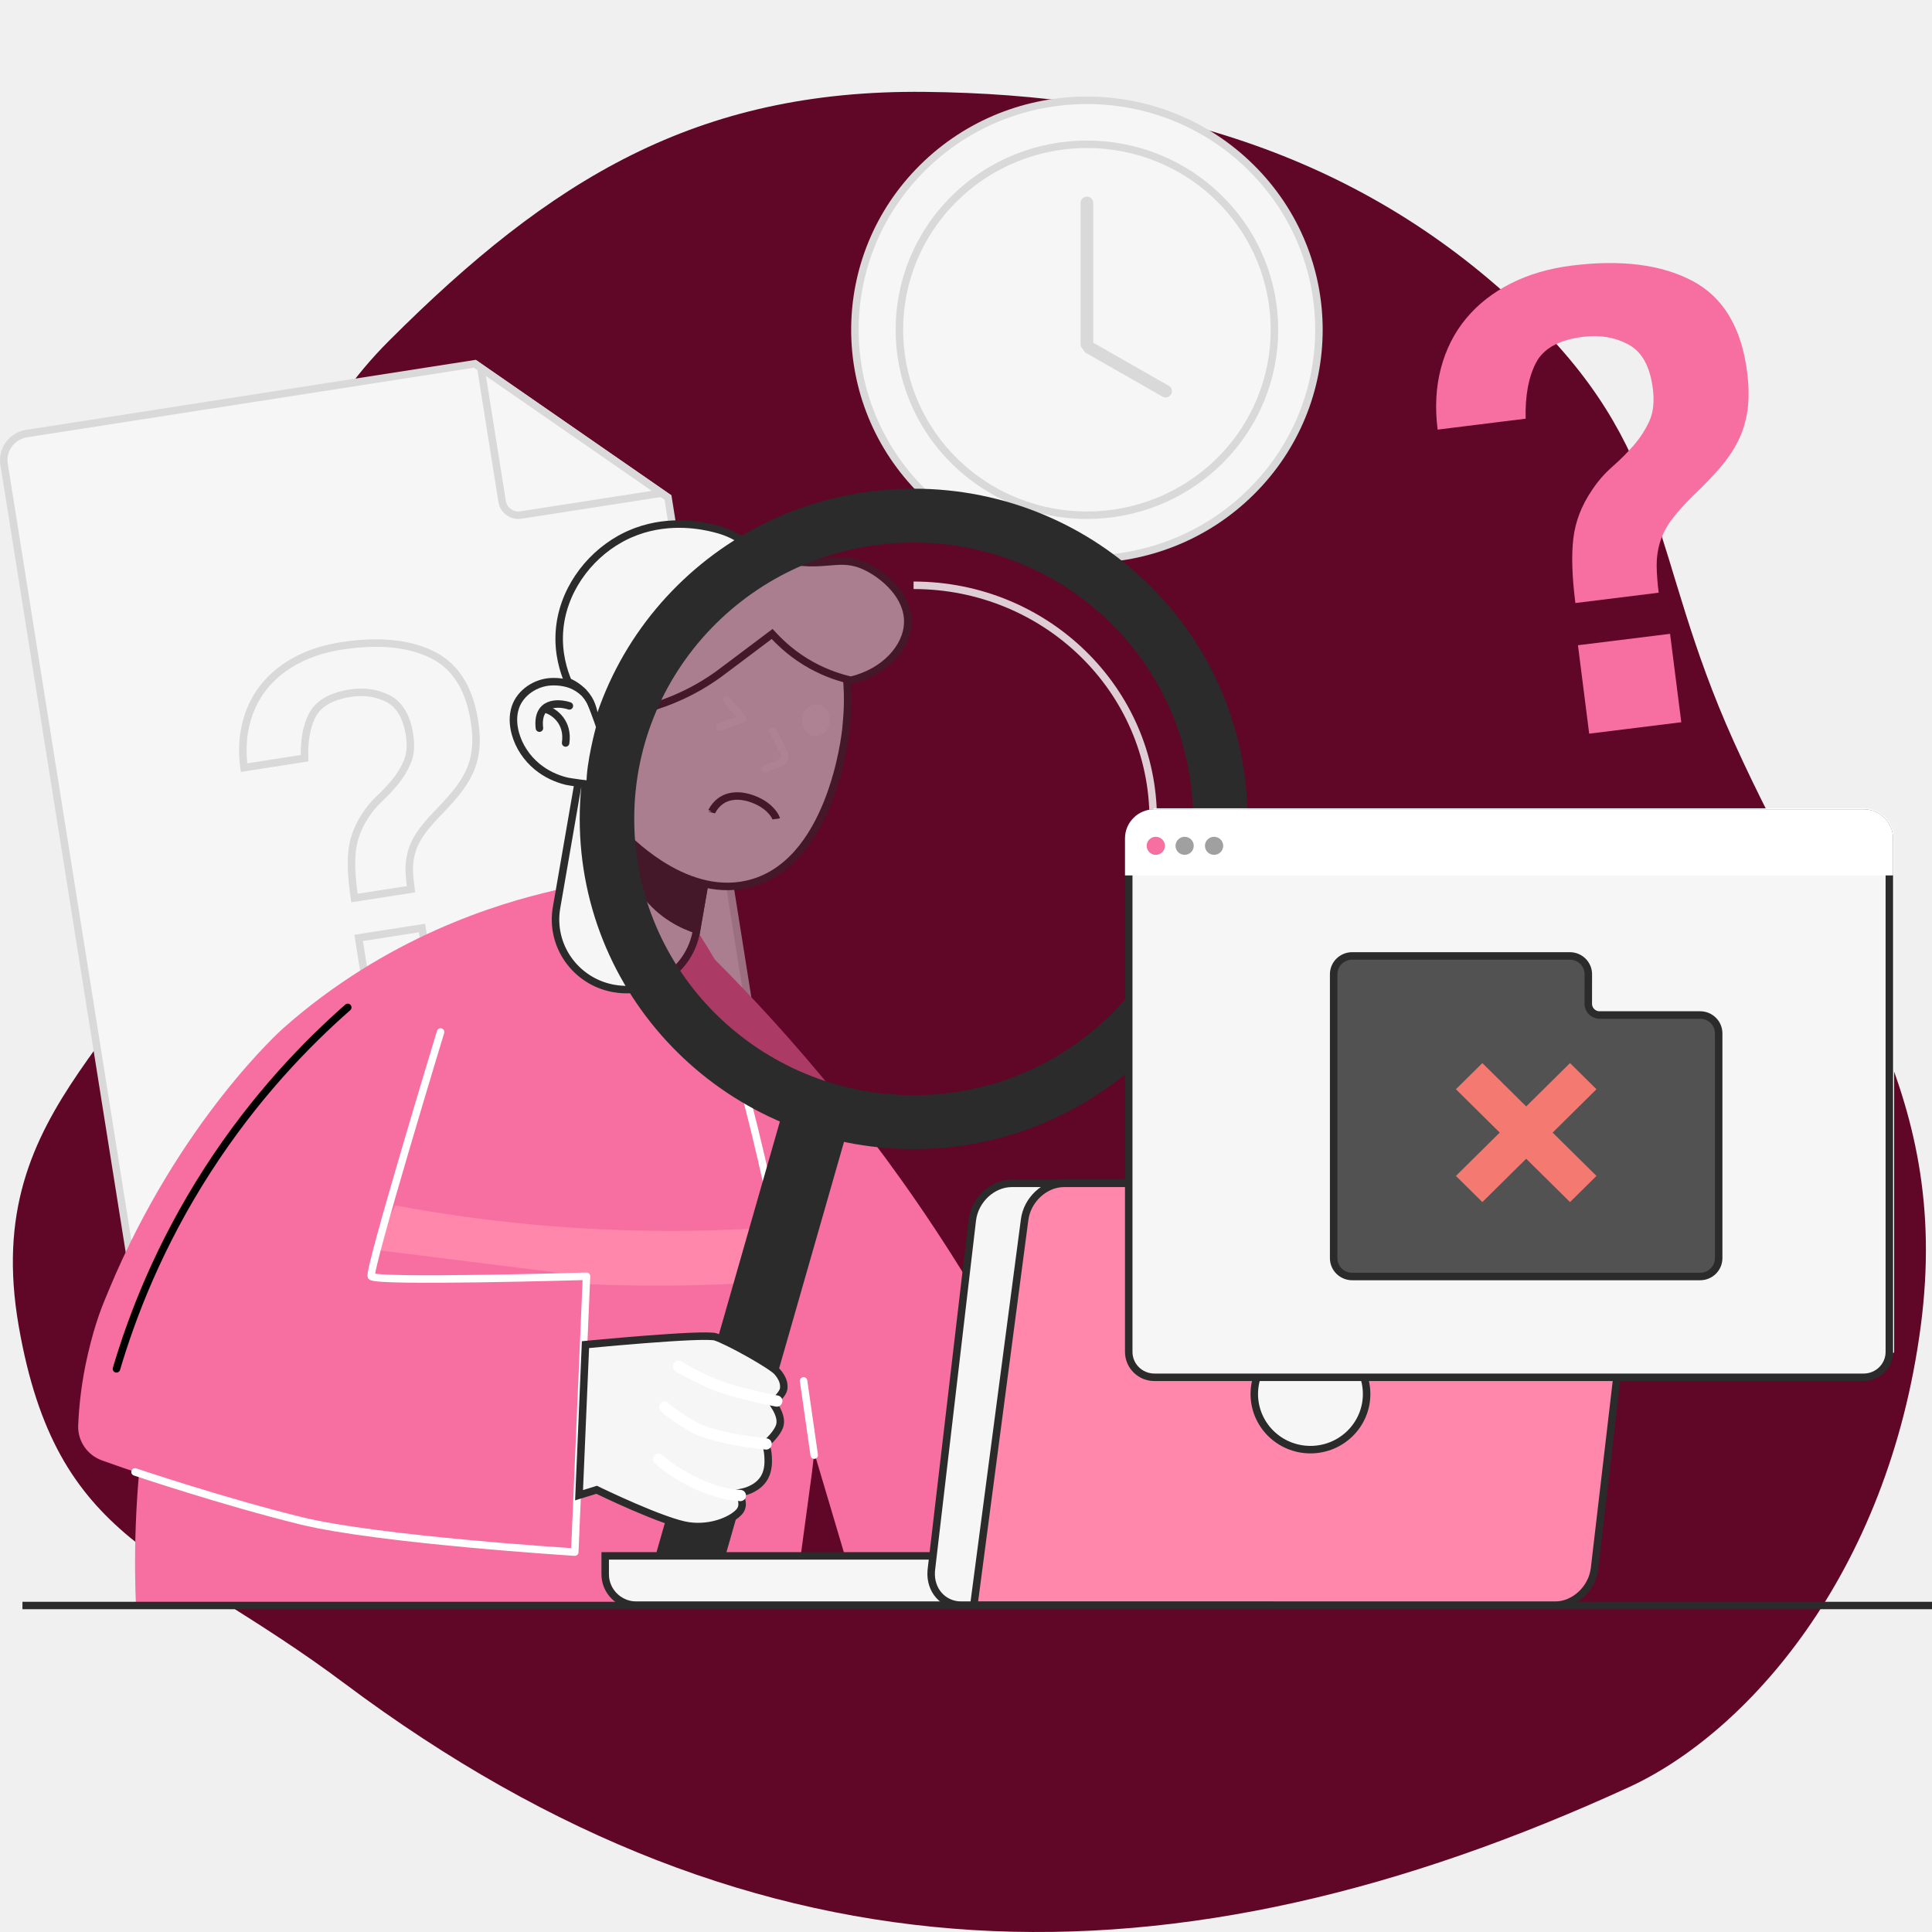
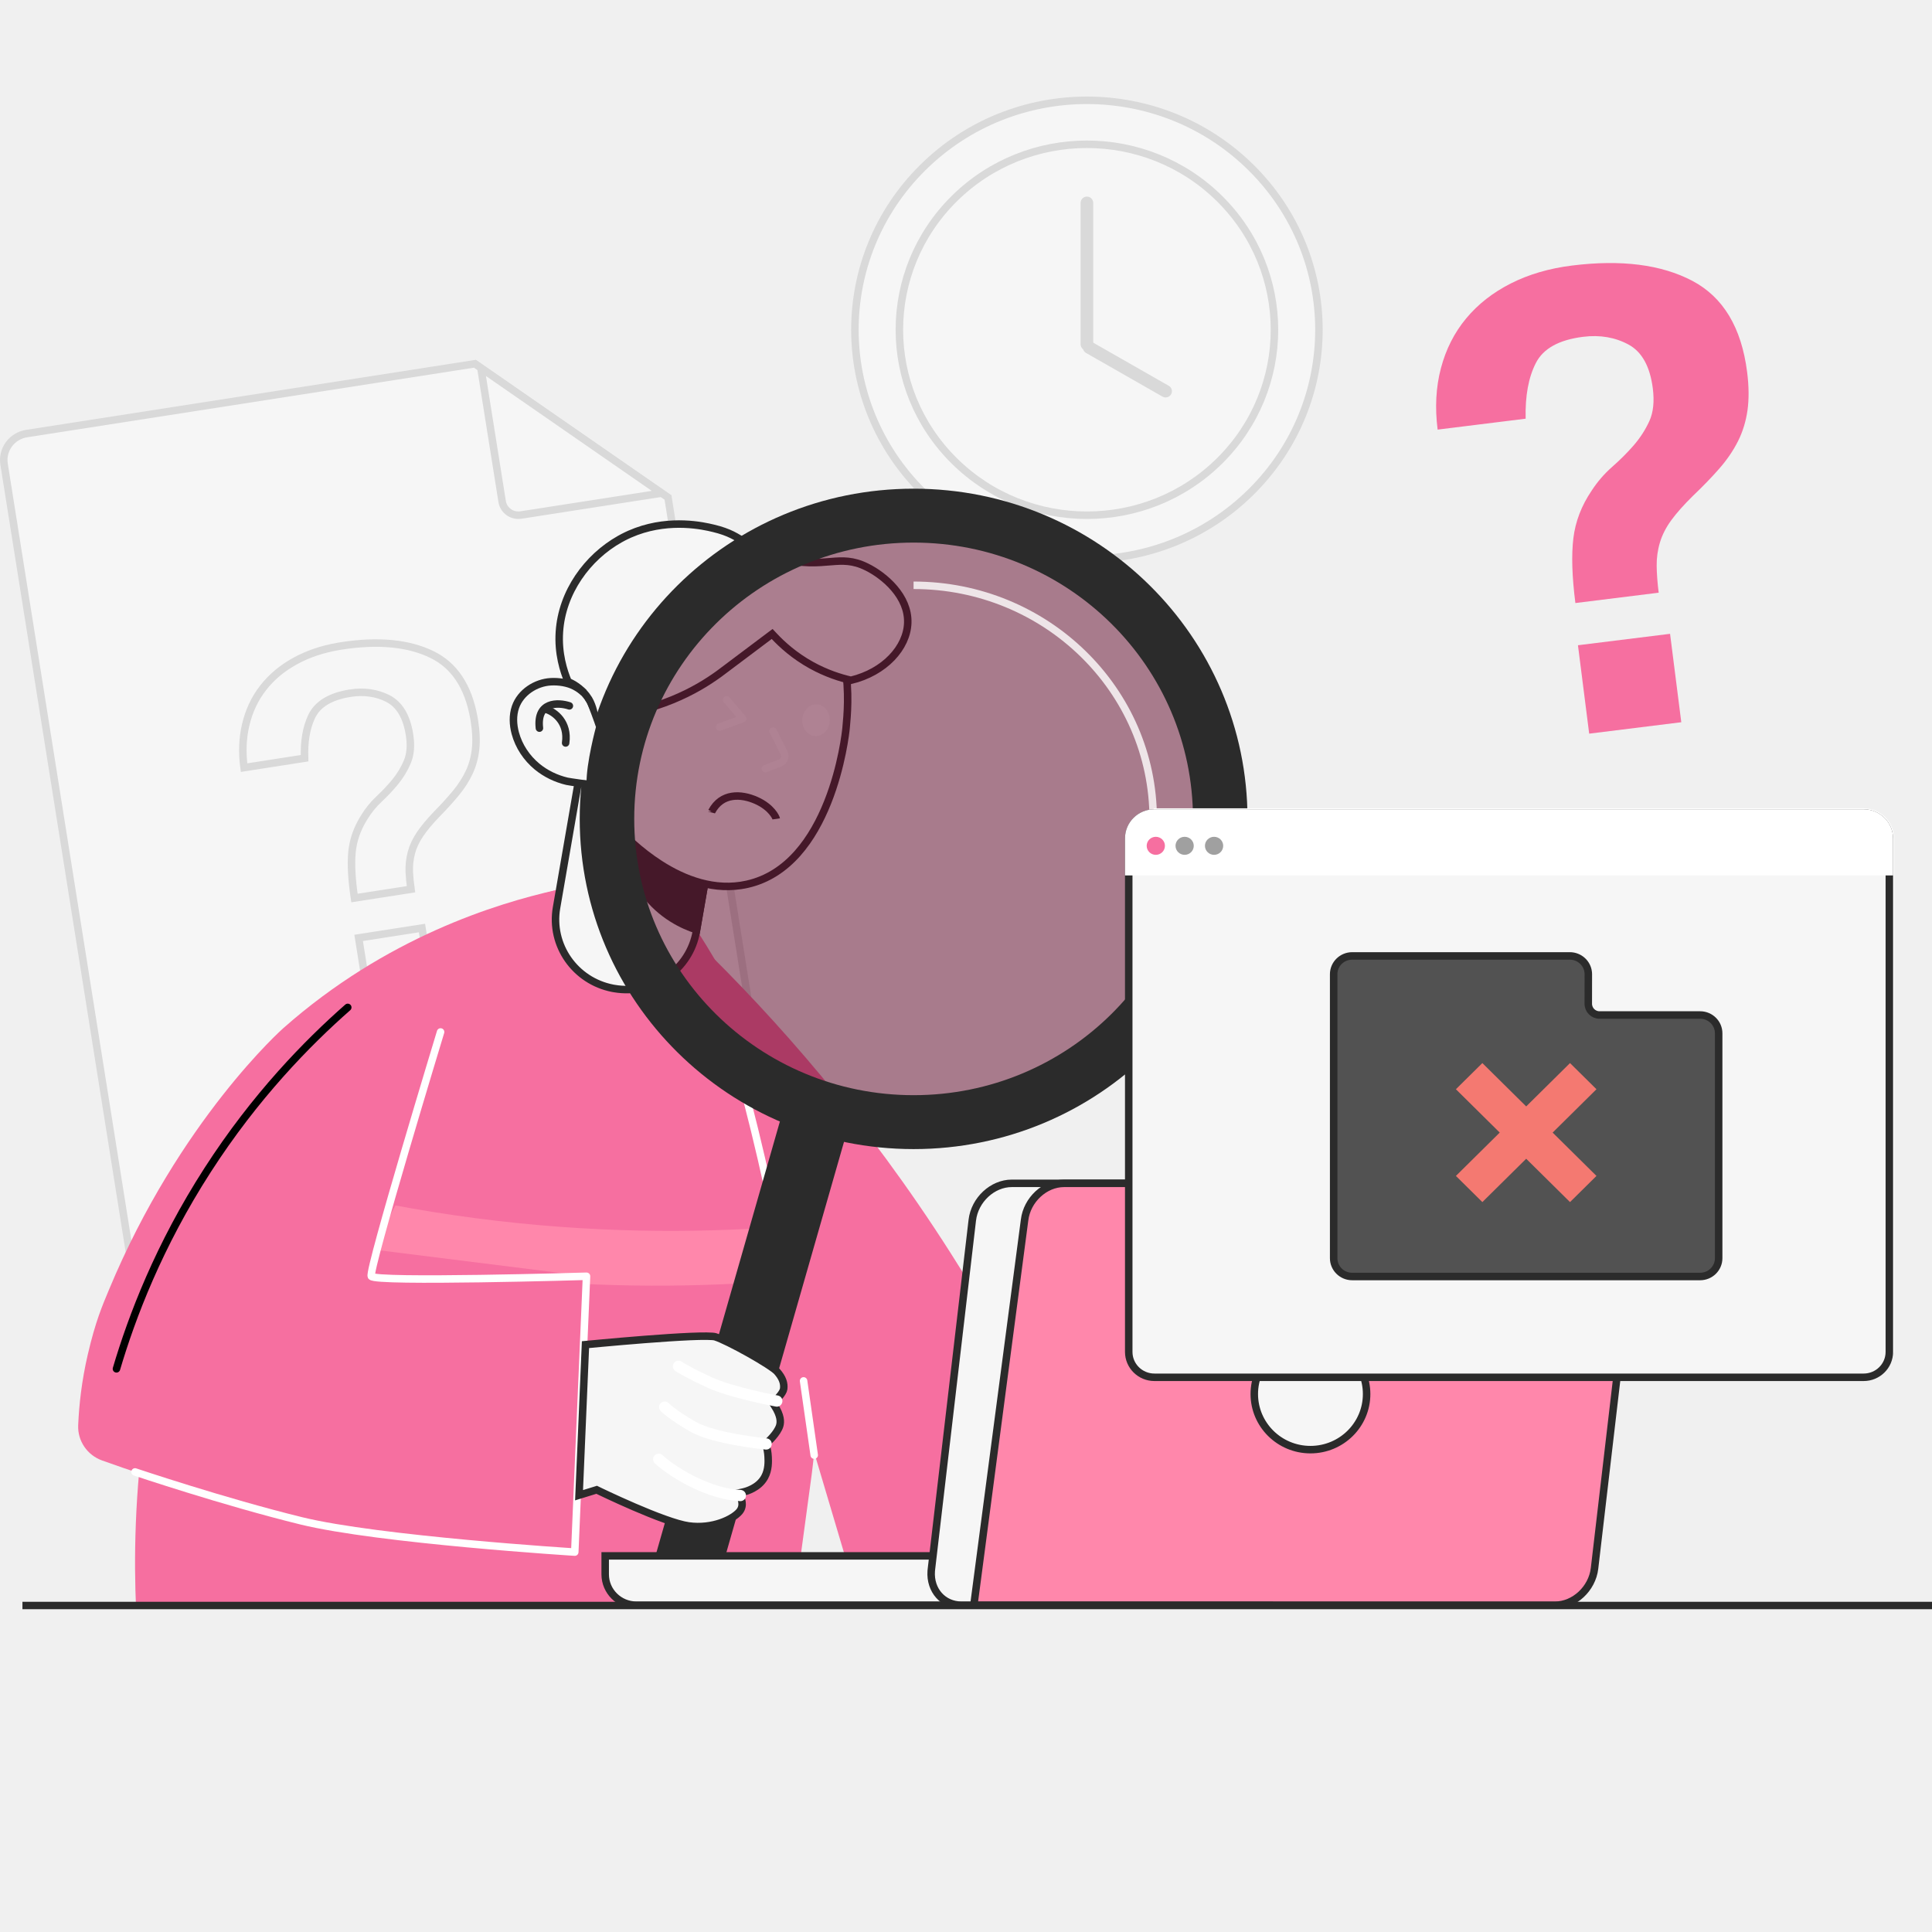
<svg xmlns="http://www.w3.org/2000/svg" width="300" height="300" viewBox="0 0 300 300" fill="none">
  <g id="Illustration">
    <g id="Frame 888">
      <g id="Frame 887">
-         <rect x="-15.5" y="-363.5" width="331" height="995" stroke="#ECECEC" />
        <g id="invalable-file_flat">
-           <rect x="-15.5" y="-331.5" width="331" height="963" rx="4.5" stroke="#9747FF" stroke-dasharray="10 5" />
          <g id="Theme=Dark">
-             <path id="Vector" fill-rule="evenodd" clip-rule="evenodd" d="M143.602 14.266C178.936 14.628 210.446 23.589 236.045 47.677C259.669 69.907 255.916 85.616 269.186 115.074C284.622 149.339 303.147 168.692 298.256 205.891C293.163 244.628 271.14 269.163 252.907 277.524C182.557 309.784 118.114 309.762 53.485 261.394C26.037 240.853 8.811 239.882 2.902 205.891C-3.217 170.689 23.3 161.455 34.88 129.476C45.969 98.848 37.322 75.986 60.461 52.862C85.45 27.89 108.079 13.901 143.602 14.266Z" fill="#600627" />
            <g id="Group 11">
              <path id="Vector_2" d="M143.302 26.011C157.371 12.097 180.183 12.097 194.252 26.011C208.321 39.925 208.321 62.485 194.252 76.399C180.183 90.313 157.371 90.313 143.302 76.399C129.232 62.485 129.232 39.925 143.302 26.011Z" fill="#F6F6F6" stroke="#D9D9D9" stroke-width="1.163" />
              <path id="Vector_3" d="M148.184 30.84C159.557 19.593 177.997 19.593 189.369 30.84C200.742 42.087 200.742 60.323 189.369 71.57C177.997 82.817 159.557 82.817 148.184 71.57C136.812 60.323 136.812 42.087 148.184 30.84Z" fill="#F6F6F6" stroke="#D9D9D9" stroke-width="1.163" />
              <path id="Vector_4" d="M169.752 53.456V31.505C169.752 30.965 169.313 30.526 168.773 30.526C168.232 30.526 167.794 30.965 167.794 31.505V53.456C167.794 53.996 168.232 54.435 168.773 54.435C169.313 54.435 169.752 53.996 169.752 53.456Z" fill="#D9D9D9" />
              <path id="Vector_5" d="M181.491 59.91L169.614 53.129C169.149 52.863 168.552 53.023 168.282 53.486C168.011 53.949 168.17 54.539 168.635 54.805L180.512 61.587C180.978 61.853 181.574 61.693 181.845 61.23C182.115 60.767 181.957 60.176 181.491 59.91Z" fill="#D9D9D9" />
            </g>
            <path id="Vector_6" d="M103.728 77.254L120.205 180.774C120.555 182.97 119.099 185.036 116.916 185.49L116.703 185.529L25.22 199.771C22.983 200.119 20.898 198.669 20.441 196.521L20.402 196.311L0.634 72.081V72.08C0.273 69.814 1.835 67.685 4.136 67.325L73.74 56.484L103.728 77.254Z" fill="#F6F6F6" stroke="#D9D9D9" stroke-width="1.163" />
            <path id="Vector_7" d="M102.735 76.573L81.559 79.87V79.864L80.888 79.968C79.579 80.173 78.354 79.356 78.025 78.125L77.972 77.874L74.669 57.133L102.735 76.573Z" fill="#F6F6F6" stroke="#D9D9D9" stroke-width="1.163" />
            <path id="Vector_8" d="M67.021 153.493L57.186 155.026L55.689 145.635L65.524 144.103L67.021 153.493ZM52.97 100.302C58.758 99.398 63.439 99.869 67.063 101.63C70.499 103.3 72.696 106.524 73.581 111.434L73.662 111.914C73.927 113.595 73.986 115.069 73.844 116.349C73.701 117.635 73.375 118.819 72.863 119.911C72.344 121.019 71.658 122.097 70.805 123.132C69.935 124.187 68.929 125.293 67.786 126.451L67.778 126.459C66.72 127.57 65.863 128.589 65.234 129.52C64.598 130.459 64.14 131.419 63.879 132.407C63.622 133.38 63.516 134.381 63.554 135.387V135.391C63.59 136.213 63.68 137.112 63.818 138.081L55.041 139.445C54.611 136.565 54.487 134.223 54.649 132.403C54.818 130.495 55.453 128.661 56.561 126.91L56.566 126.902C57.202 125.855 57.959 124.918 58.837 124.096C59.773 123.22 60.624 122.314 61.388 121.386L61.391 121.383C62.163 120.428 62.791 119.395 63.255 118.284C63.751 117.099 63.844 115.672 63.584 114.047C63.149 111.326 62.06 109.386 60.195 108.451C58.445 107.575 56.498 107.31 54.386 107.636L54.385 107.637C51.419 108.102 49.341 109.261 48.39 111.263C47.558 113.013 47.203 115.18 47.292 117.735L37.895 119.198C37.58 116.853 37.664 114.664 38.134 112.629C38.643 110.425 39.548 108.491 40.859 106.809L40.861 106.807C42.166 105.123 43.846 103.724 45.904 102.604C47.831 101.555 50.022 100.813 52.476 100.384L52.97 100.302Z" fill="#F6F6F6" stroke="#D9D9D9" stroke-width="1.163" />
            <path id="Vector_9" d="M108.3 146.34C120.409 158.111 134.497 173.994 147.581 194.523C156.686 208.801 163.435 222.388 168.475 234.342C156.864 239.51 145.26 244.677 133.65 249.838L103.808 149.403L108.293 146.34H108.3Z" fill="#F66FA0" />
            <path id="Vector_10" d="M86.303 138.223L108.627 145.122C114.742 154.718 118.28 163.215 120.352 169.122C130.012 196.649 126.915 221.839 126.04 228.956C126.04 228.956 126.025 229.076 123.214 249.838H21.131C20.796 242.312 20.86 231.906 22.654 219.706C24.783 205.231 26.762 191.799 35.617 177.042C39.219 171.044 51.741 151.839 75.76 141.792C80.045 139.997 83.747 138.892 86.303 138.223Z" fill="#F66FA0" />
            <path id="Vector_11" d="M33.788 180.253C46.217 184.195 62.035 188.067 80.636 189.947C97.956 191.7 113.233 191.285 125.605 190.137C125.961 193.024 123.861 195.776 124.217 198.663C110.998 199.726 97.736 200.183 80.145 198.663C60.44 196.959 43.377 193.376 29.509 189.525C30.933 186.434 32.364 183.343 33.788 180.253Z" fill="#FF87AB" />
            <path id="Vector_12" d="M112.247 120.866L108.133 144.615C107.106 150.538 101.417 154.522 95.412 153.504L95.135 153.457C89.287 152.315 85.41 146.771 86.42 140.941L90.535 117.188L112.247 120.866Z" fill="#F6F6F6" stroke="#2B2B2B" stroke-width="1.163" />
            <path id="Vector_13" d="M109.887 137.913L96.347 127.776C96.269 129.078 96.063 135.189 100.633 140.23C103.552 143.447 107.011 144.665 108.62 145.123L109.88 137.913H109.887Z" fill="#2B2B2B" />
            <path id="Vector_14" d="M108.931 85.63C110.103 85.561 118.349 85.23 124.829 91.152C132.758 98.398 131.742 109.251 131.377 113.062C131.326 113.599 130.745 118.974 128.516 124.573C126.278 130.196 122.451 135.869 116.004 137.31C110.979 138.434 106.22 136.576 102.494 134.184C99.24 132.096 96.837 129.641 95.827 128.555L95.481 128.179C88.122 120.08 88.202 110.427 88.251 108.607L88.27 107.863C88.387 104.662 88.894 98.679 93.4 93.353L93.888 92.797C99.807 86.277 107.702 85.698 108.93 85.63H108.931Z" fill="#F6F6F6" stroke="#2B2B2B" stroke-width="1.163" />
            <path id="Vector_15" d="M124.577 111.74C124.509 113.099 125.404 114.246 126.582 114.299C127.761 114.352 128.773 113.293 128.841 111.934C128.909 110.575 128.014 109.427 126.835 109.374C125.657 109.322 124.645 110.381 124.577 111.74Z" fill="white" />
            <path id="Vector_16" d="M120.039 113.512L121.733 116.87C122.046 117.489 121.754 118.236 121.106 118.489L118.85 119.362" stroke="white" stroke-width="1.163" stroke-linecap="round" stroke-linejoin="round" />
            <path id="Vector_17" d="M112.834 108.669L115.319 111.597L111.759 112.893" stroke="white" stroke-width="1.163" stroke-linecap="round" stroke-linejoin="round" />
            <path id="Vector_18" d="M110.507 126.022V126.029C112.066 123.072 115.104 123.252 117.439 124.294C119.817 125.357 120.508 126.951 120.537 127.155" stroke="#2B2B2B" stroke-width="1.163" />
            <path id="Vector_19" d="M96.751 83.438C102.231 80.585 107.696 81.37 110.004 81.858L110.791 82.038C113.257 82.627 114.422 83.4 115.672 84.224C116.969 85.079 118.345 85.979 121.167 86.71C124.659 87.612 126.97 87.377 128.939 87.215C130.87 87.056 132.425 86.973 134.588 88.041H134.589C135.946 88.709 137.585 89.853 138.862 91.354C140.137 92.853 141.018 94.67 140.956 96.704C140.84 100.546 137.355 104.381 132.13 105.634C130.51 105.263 128.333 104.585 125.986 103.288C123.334 101.818 121.459 100.101 120.256 98.823L119.899 98.443L119.483 98.755C115.671 101.62 113.7 103.101 112.681 103.865C112.172 104.247 111.9 104.449 111.757 104.556C111.685 104.61 111.646 104.639 111.624 104.655C111.614 104.663 111.608 104.667 111.605 104.669C108.121 107.179 102.3 110.524 92.364 111.561C92.245 110.703 91.958 109.227 91.131 108.128H91.13C90.129 106.791 88.897 106.14 88.211 105.851C87.513 104.197 86.645 101.474 86.862 98.132V98.131C87.261 91.955 91.197 86.542 96.258 83.705L96.751 83.438Z" fill="#F6F6F6" stroke="#2B2B2B" stroke-width="1.163" />
            <path id="Vector_20" d="M86.303 138.223C77.127 140.293 59.971 145.517 43.989 159.654C43.989 159.654 27.879 173.903 16.895 200.332C15.92 202.676 14.831 205.147 13.628 210.343C12.695 214.37 12.275 218.087 12.14 221.325C12.04 223.747 13.549 225.958 15.856 226.782C17.885 227.507 20.212 228.316 22.797 229.175C27.587 230.752 38.209 235.054 50.239 236.708C75.333 240.151 89.257 241.01 89.257 241.01L91.08 198.177L57.913 194.024L86.303 138.216V138.223Z" fill="#F66FA0" />
            <path id="Vector_21" d="M113.105 160.245C117.27 174.656 119.854 186.716 121.484 195.509" stroke="white" stroke-width="1.163" stroke-linecap="round" stroke-linejoin="round" />
            <g id="Group 8">
              <path id="Vector_22" d="M132.213 173.275L122.158 170.457L100.221 247.025L110.275 249.842L132.213 173.275Z" fill="#2B2B2B" />
              <path id="Vector_23" opacity="0.5" d="M142.389 173.566C167.728 173.566 188.269 153.251 188.269 128.192C188.269 103.132 167.728 82.818 142.389 82.818C117.05 82.818 96.508 103.132 96.508 128.192C96.508 153.251 117.05 173.566 142.389 173.566Z" fill="#600627" />
              <path id="Vector_24" d="M179.068 127.175C179.068 107.131 162.408 90.883 141.858 90.883" stroke="white" stroke-opacity="0.8" stroke-width="1.163" />
              <path id="Vector_25" d="M141.865 75.883C113.233 75.883 90.019 98.841 90.019 127.156C90.019 155.472 113.233 178.43 141.865 178.43C170.496 178.43 193.711 155.472 193.711 127.156C193.711 98.841 170.496 75.883 141.865 75.883ZM141.865 170.059C117.903 170.059 98.483 150.853 98.483 127.156C98.483 103.459 117.903 84.253 141.865 84.253C165.827 84.253 185.246 103.459 185.246 127.156C185.246 150.853 165.827 170.059 141.865 170.059Z" fill="#2B2B2B" />
            </g>
            <path id="Vector_26" d="M68.413 160.245C68.413 160.245 57.173 197.213 57.657 198.177C58.148 199.149 91.072 198.177 91.072 198.177L89.25 241.009C89.25 241.009 58.81 239.108 46.765 236.152C34.72 233.195 20.967 228.562 20.967 228.562" stroke="white" stroke-width="1.163" stroke-linecap="round" stroke-linejoin="round" />
            <path id="Vector_27" d="M53.998 156.429C47.705 161.962 39.625 170.22 32.25 181.668C24.676 193.418 20.483 204.443 18.084 212.553" stroke="black" stroke-width="1.163" stroke-linecap="round" stroke-linejoin="round" />
            <path id="Vector_28" d="M175.297 241.597V249.257H98.832C96.143 249.256 93.974 247.102 93.974 244.459V241.597H175.297Z" fill="#F6F6F6" stroke="#2B2B2B" stroke-width="1.163" />
            <path id="Vector_29" d="M157.106 183.748H241.164C244.088 183.748 246.202 186.201 245.834 189.329V189.33L239.483 243.539C239.109 246.712 236.334 249.256 233.355 249.256H149.297C146.464 249.256 144.392 246.954 144.6 243.966L144.628 243.675L150.977 189.466C151.351 186.293 154.127 183.748 157.106 183.748Z" fill="#F6F6F6" stroke="#2B2B2B" stroke-width="1.163" />
            <path id="Vector_30" d="M165.222 183.748H249.28C252.204 183.748 254.317 186.201 253.948 189.329V189.33L247.599 243.539C247.225 246.712 244.45 249.256 241.471 249.256C236.045 249.256 213.317 249.253 191.945 249.249C181.259 249.248 170.912 249.246 163.237 249.244C159.399 249.244 156.229 249.243 154.019 249.242H151.22L159.092 189.474L159.093 189.466C159.467 186.293 162.243 183.748 165.222 183.748Z" fill="#FF87AB" stroke="#2B2B2B" stroke-width="1.163" />
            <path id="Vector_31" d="M126.431 225.95L124.78 214.426" stroke="white" stroke-width="1.163" stroke-linecap="round" stroke-linejoin="round" />
            <path id="Vector_32" d="M179.259 125.67H289.387C291.914 125.67 293.957 127.691 293.957 130.19V209.927" stroke="white" stroke-width="0.314" stroke-linecap="round" stroke-linejoin="round" />
            <path id="Vector_33" d="M90.845 108.894C90.845 108.513 89.955 107.788 89.691 107.549C89.243 107.141 88.737 106.789 88.197 106.507C87.143 105.958 85.933 105.662 84.744 105.726C82.373 105.845 80.017 107.387 79.234 109.64C78.778 110.949 78.842 112.393 79.206 113.73C79.754 115.744 80.964 117.56 82.58 118.898C83.918 120.003 85.527 120.777 87.221 121.179C87.563 121.256 91.087 121.784 91.08 121.65C91.022 118.494 92.539 112.892 92.539 112.892C92.539 112.892 91.115 108.668 90.845 108.901V108.894Z" fill="#F6F6F6" />
            <path id="Vector_34" d="M90.694 107.588C90.246 107.18 89.74 106.828 89.199 106.547C88.146 105.997 86.745 105.798 85.556 105.861C83.186 105.981 80.829 107.522 80.046 109.775C79.591 111.085 79.655 112.528 80.018 113.866C80.566 115.879 81.776 117.695 83.392 119.033C84.731 120.138 86.34 120.913 88.034 121.314C88.375 121.392 91.899 121.92 91.892 121.786" stroke="#2B2B2B" stroke-width="1.163" />
            <path id="Vector 43" d="M88.412 109.609C86.668 109.033 83.296 108.918 83.761 113.066" stroke="#2B2B2B" stroke-width="1.163" stroke-linecap="round" />
            <path id="Vector 44" d="M84.924 110.185C86.087 110.569 88.296 112.143 87.831 115.369" stroke="#2B2B2B" stroke-width="1.163" stroke-linecap="round" />
            <g id="Group 9">
              <path id="Vector_35" d="M109.739 207.479C110.463 207.487 110.892 207.527 111.049 207.575C111.983 207.86 114.151 208.944 116.254 210.125C117.294 210.71 118.298 211.307 119.099 211.823C119.499 212.082 119.845 212.317 120.117 212.519C120.398 212.727 120.571 212.878 120.65 212.967C121.542 213.972 121.797 214.836 121.69 215.662C121.645 215.994 121.367 216.432 121.009 216.845C120.842 217.038 120.677 217.202 120.555 217.319C120.494 217.376 120.444 217.422 120.41 217.452C120.393 217.467 120.38 217.478 120.372 217.486C120.368 217.489 120.365 217.492 120.363 217.493C120.363 217.494 120.362 217.494 120.361 217.494L119.969 217.825L120.249 218.256C121.267 219.822 121.245 220.795 121.076 221.377C120.906 221.948 120.46 222.58 120.008 223.104C119.563 223.619 119.185 223.949 119.152 223.982L118.909 224.222L119.002 224.552C119.114 224.95 119.24 225.526 119.273 226.218V226.219C119.308 226.935 119.363 228.216 118.732 229.366L118.731 229.368C117.802 231.069 115.853 231.582 115.387 231.684L114.63 231.849L115 232.53L115.002 232.532C115.005 232.539 115.011 232.551 115.019 232.567C115.034 232.6 115.056 232.651 115.081 232.718C115.132 232.854 115.19 233.046 115.22 233.269C115.278 233.709 115.224 234.242 114.806 234.733C114.338 235.281 113.328 235.972 111.922 236.458C110.53 236.939 108.798 237.202 106.92 236.942C105.994 236.813 104.658 236.415 103.143 235.869C101.638 235.328 99.994 234.656 98.468 233.997C96.942 233.339 95.539 232.698 94.517 232.221C94.006 231.983 93.59 231.785 93.303 231.648C93.159 231.579 93.048 231.525 92.973 231.489C92.935 231.47 92.906 231.457 92.887 231.448L92.859 231.434H92.859L92.858 231.433L92.651 231.332L92.432 231.401L89.915 232.177L90.912 208.795C91.004 208.786 91.108 208.777 91.223 208.766C91.742 208.716 92.485 208.646 93.384 208.564C95.181 208.399 97.599 208.186 100.078 207.992C102.559 207.799 105.097 207.624 107.137 207.536C108.157 207.493 109.047 207.471 109.739 207.479Z" fill="#F6F6F6" stroke="#2B2B2B" stroke-width="1.163" />
              <path id="Vector_36" d="M120.622 217.552C120.622 217.552 113.675 216.27 110.165 214.658C106.655 213.046 105.353 212.159 105.353 212.159" stroke="white" stroke-width="1.744" stroke-linecap="round" stroke-linejoin="round" />
              <path id="Vector_37" d="M118.964 224.219C118.964 224.219 110.913 223.423 107.652 221.565C104.385 219.706 103.217 218.495 103.217 218.495" stroke="white" stroke-width="1.744" stroke-linecap="round" stroke-linejoin="round" />
              <path id="Vector_38" d="M114.963 232.224C110.504 232.051 104.997 229.056 102.285 226.598" stroke="white" stroke-width="1.744" stroke-linecap="round" stroke-linejoin="round" />
            </g>
            <path id="Vector_39" d="M300 248.725H3.484V249.877H300V248.725Z" fill="#2B2B2B" />
            <path id="Ellipse 2" d="M203.487 207.829C208.308 207.829 212.208 211.701 212.208 216.465C212.208 221.229 208.309 225.1 203.487 225.1C198.665 225.1 194.765 221.229 194.765 216.465C194.766 211.7 198.666 207.829 203.487 207.829Z" fill="#F6F6F6" stroke="#2B2B2B" stroke-width="1.163" />
            <path id="Vector_40" d="M179.26 126.251H289.387C291.596 126.251 293.376 128.021 293.376 130.19V209.927C293.376 212.096 291.596 213.866 289.387 213.866H179.26C177.051 213.866 175.271 212.096 175.27 209.927V130.19C175.271 128.021 177.051 126.251 179.26 126.251Z" fill="#F6F6F6" stroke="#2B2B2B" stroke-width="1.163" />
            <path id="Vector_41" d="M293.957 135.935V130.183C293.957 127.684 291.914 125.663 289.387 125.663H179.26C176.732 125.663 174.689 127.684 174.689 130.183V135.935H293.957Z" fill="white" />
            <path id="Vector_42" d="M180.89 131.338C180.89 132.112 180.256 132.739 179.473 132.739C178.69 132.739 178.057 132.112 178.057 131.338C178.057 130.564 178.69 129.937 179.473 129.937C180.256 129.937 180.89 130.564 180.89 131.338Z" fill="#F66FA0" />
            <path id="Vector_43" d="M185.367 131.338C185.367 132.112 184.734 132.739 183.951 132.739C183.168 132.739 182.534 132.112 182.534 131.338C182.534 130.564 183.168 129.937 183.951 129.937C184.734 129.937 185.367 130.564 185.367 131.338Z" fill="#A0A0A0" />
            <path id="Vector_44" d="M189.938 131.338C189.938 132.112 189.304 132.739 188.521 132.739C187.738 132.739 187.104 132.112 187.104 131.338C187.104 130.564 187.738 129.937 188.521 129.937C189.304 129.937 189.938 130.564 189.938 131.338Z" fill="#A0A0A0" />
            <path id="Vector_45" d="M209.97 148.435H243.755C245.255 148.435 246.472 149.56 246.619 150.987L246.634 151.276L246.628 155.863C246.627 156.827 247.409 157.609 248.373 157.609H263.995C265.594 157.609 266.872 158.889 266.873 160.449V195.375C266.872 196.941 265.588 198.215 263.995 198.215H209.97C208.371 198.215 207.092 196.936 207.091 195.375V151.276C207.091 149.71 208.377 148.435 209.97 148.435Z" fill="#525252" stroke="#2B2B2B" stroke-width="1.163" />
            <path id="Vector_46" d="M243.791 165.074L236.986 171.805L230.18 165.074L226.072 169.136L232.878 175.867L226.072 182.597L230.18 186.659L236.986 179.929L243.791 186.659L247.899 182.597L241.093 175.867L247.899 169.136L243.791 165.074Z" fill="#F47971" />
            <path id="Vector_47" d="M244.626 93.646C244.099 89.528 243.999 86.162 244.312 83.572C244.626 80.981 245.572 78.517 247.146 76.193C248.043 74.806 249.11 73.575 250.335 72.497C251.559 71.42 252.677 70.308 253.681 69.153C254.677 67.999 255.489 66.746 256.108 65.394C256.727 64.042 256.905 62.352 256.649 60.325C256.215 56.903 254.955 54.629 252.876 53.503C250.798 52.377 248.448 51.975 245.836 52.299C242.091 52.764 239.642 54.115 238.496 56.354C237.343 58.593 236.816 61.48 236.902 65.014L223.234 66.71C222.799 63.289 222.97 60.107 223.746 57.171C224.522 54.235 225.825 51.658 227.662 49.448C229.498 47.237 231.812 45.421 234.617 44.006C237.414 42.591 240.582 41.668 244.113 41.232C251.744 40.282 257.959 41.077 262.764 43.597C267.569 46.125 270.41 50.842 271.292 57.762C271.577 60.001 271.591 61.979 271.349 63.718C271.1 65.45 270.609 67.055 269.862 68.534C269.114 70.012 268.146 71.427 266.957 72.779C265.768 74.138 264.401 75.546 262.864 77.01C261.461 78.39 260.344 79.65 259.518 80.776C258.692 81.91 258.101 83.065 257.753 84.24C257.397 85.423 257.233 86.634 257.247 87.866C257.261 89.105 257.368 90.499 257.56 92.034L244.633 93.639L244.626 93.646ZM246.768 113.922L245.024 100.193L259.326 98.419L261.07 112.147L246.768 113.922Z" fill="#F66FA0" />
          </g>
        </g>
      </g>
    </g>
  </g>
</svg>
